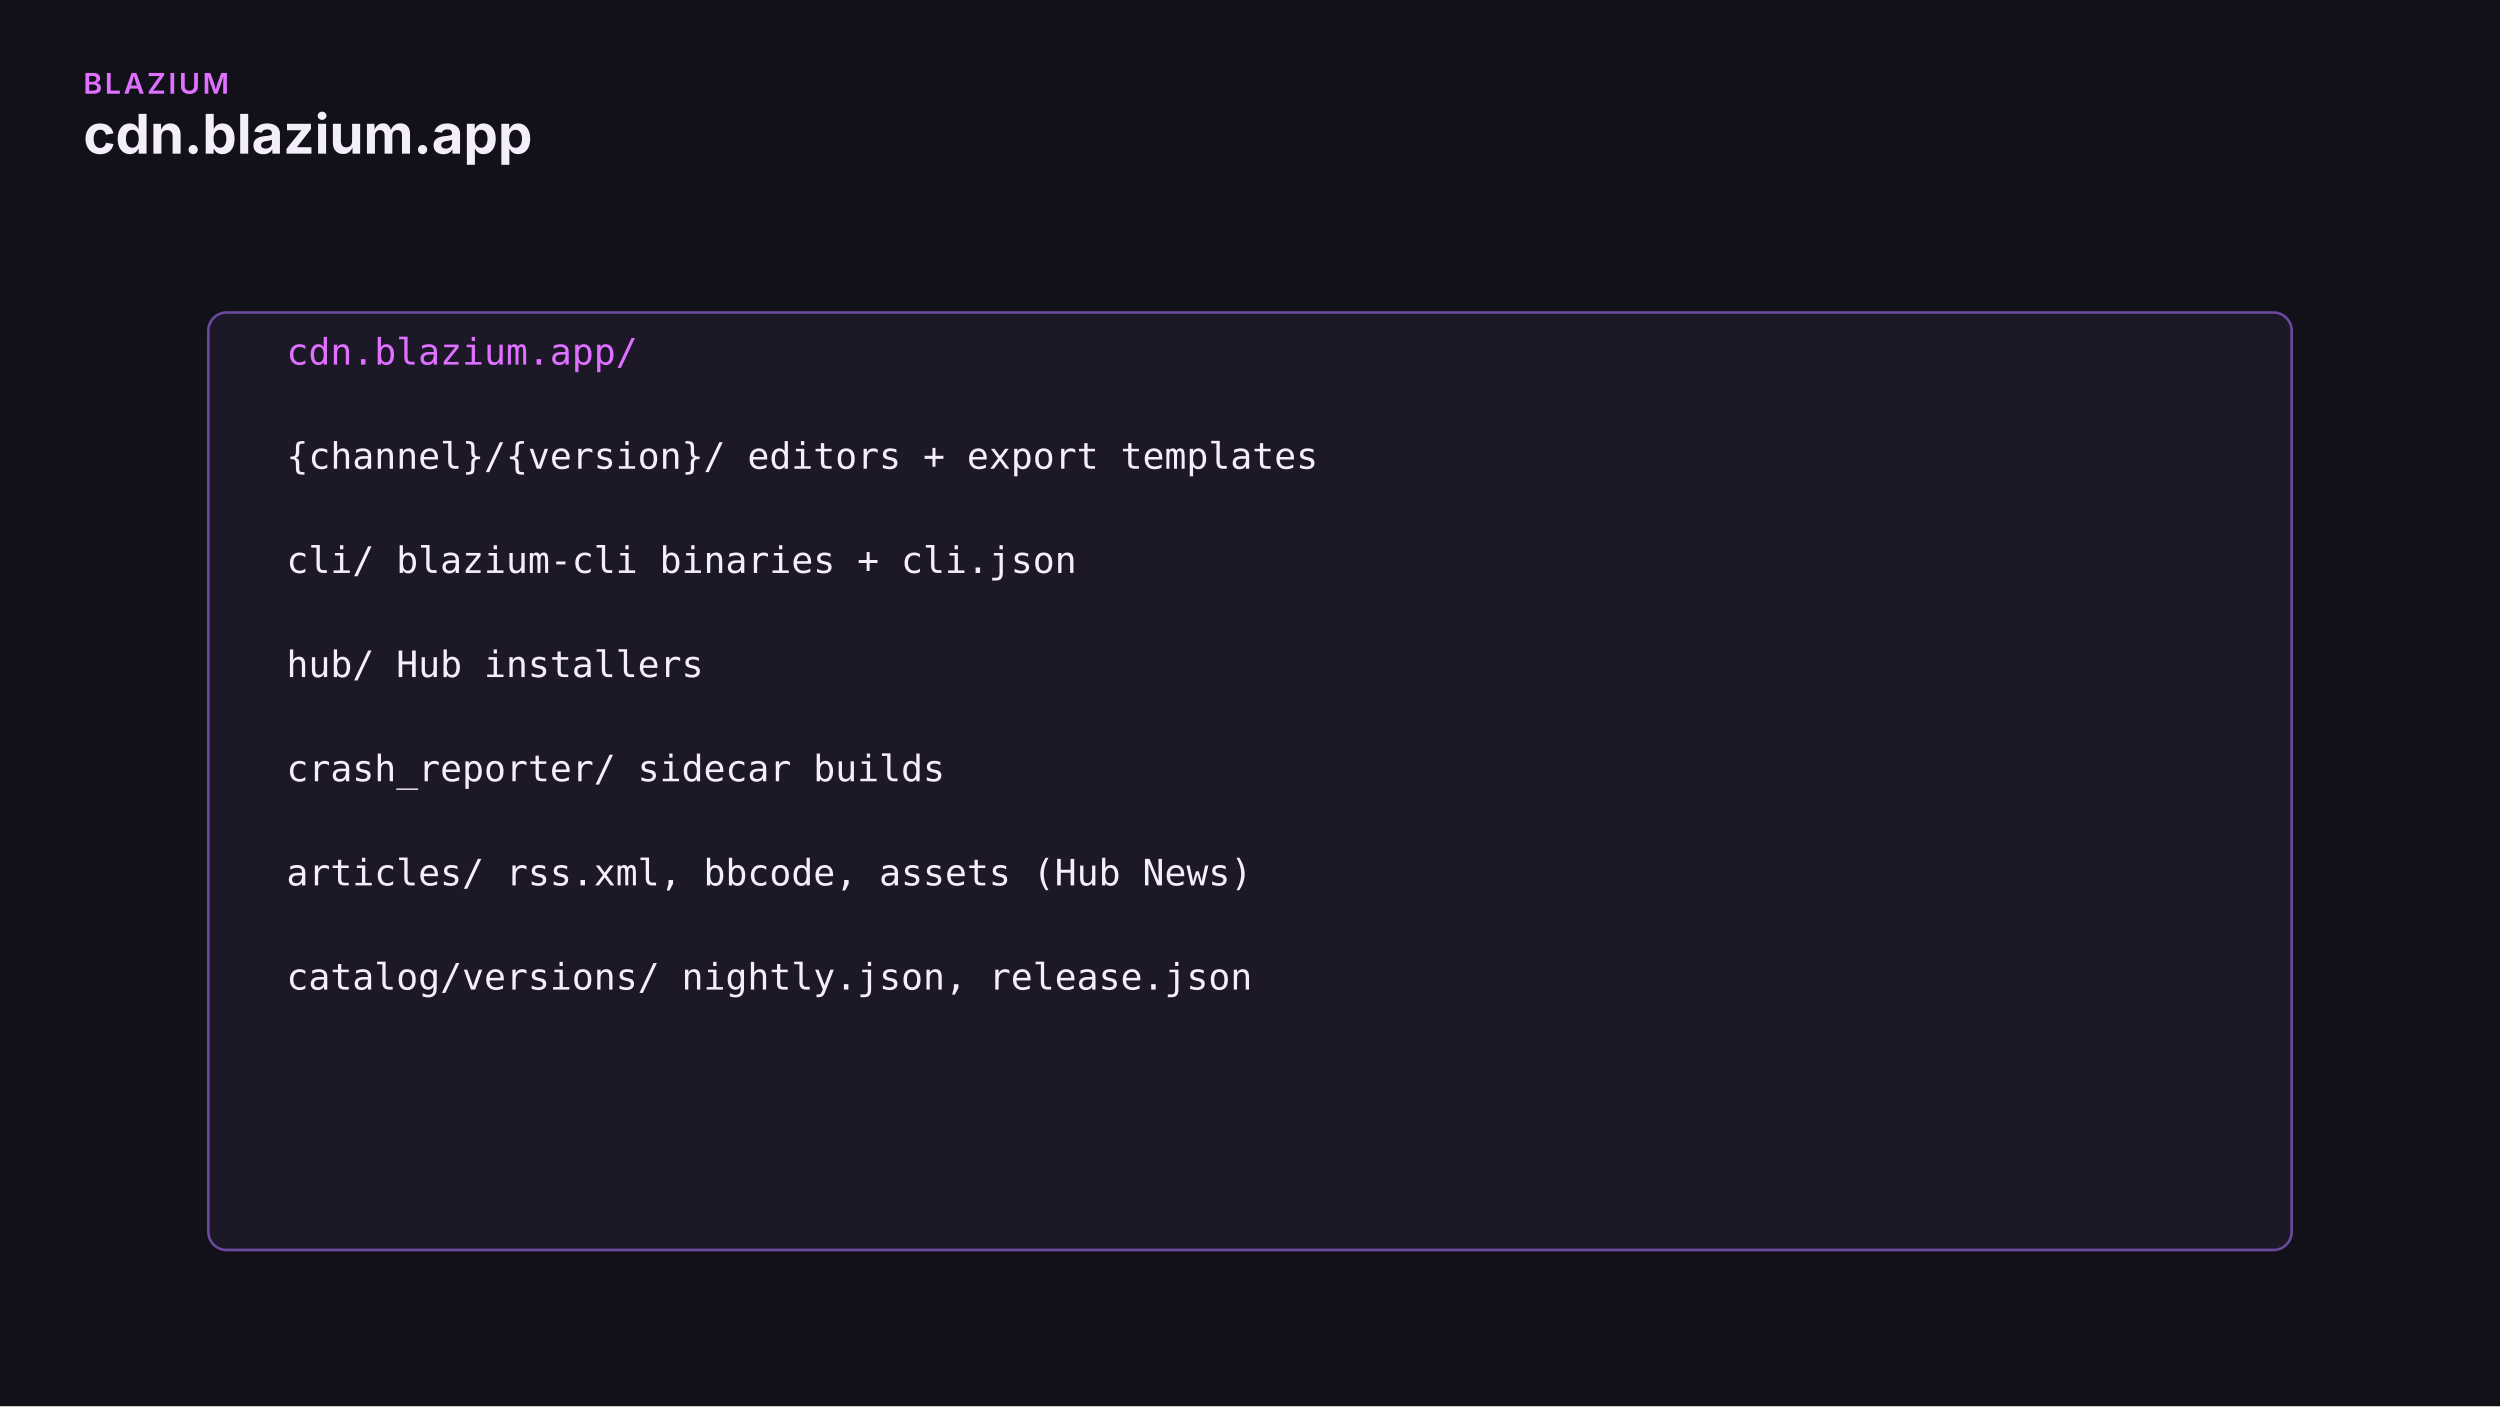
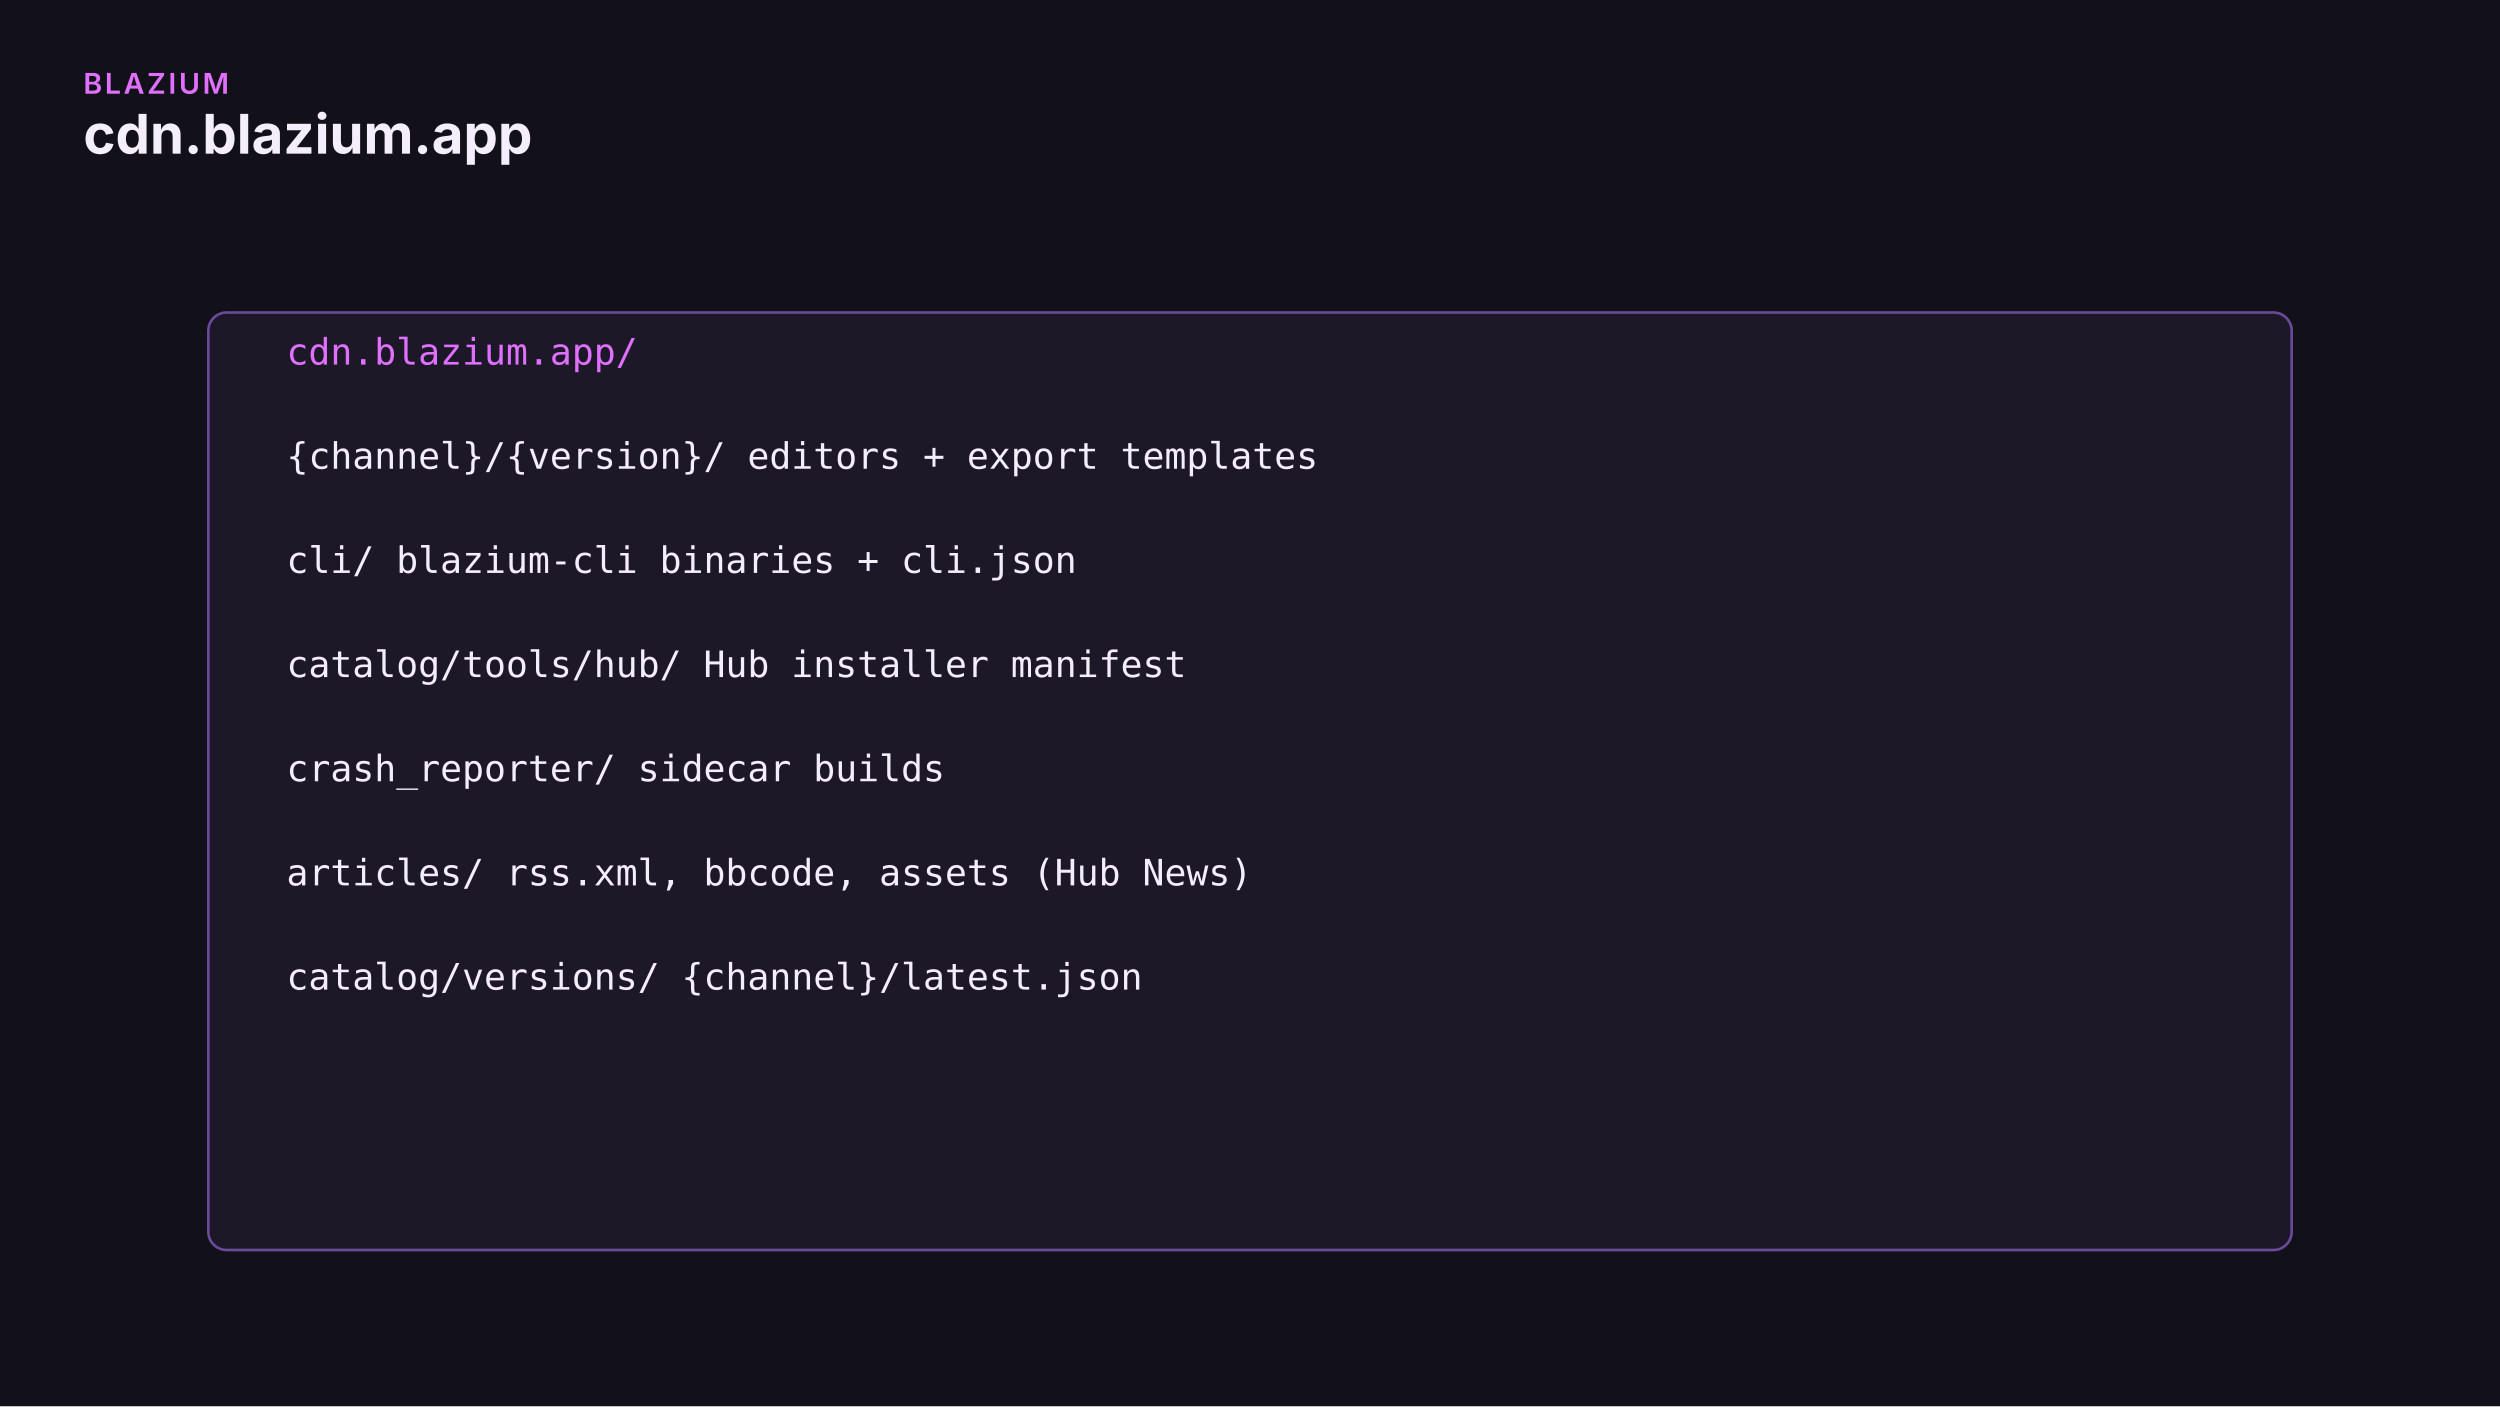
<svg xmlns="http://www.w3.org/2000/svg" width="1920" height="1080" viewBox="0 0 1920 1080" role="img">
  <defs>
    <marker id="arrow" viewBox="0 0 10 10" refX="9" refY="5" markerWidth="8" markerHeight="8" orient="auto">
      <path d="M 0 0 L 10 5 L 0 10 z" fill="#8a7aa8" />
    </marker>
    <marker id="arrow-accent" viewBox="0 0 10 10" refX="9" refY="5" markerWidth="8" markerHeight="8" orient="auto">
      <path d="M 0 0 L 10 5 L 0 10 z" fill="#e070ff" />
    </marker>
  </defs>
  <rect width="1920" height="1080" fill="#121018" />
  <text x="64" y="72" fill="#e070ff" font-family="Segoe UI, Inter, Arial, sans-serif" font-size="22" font-weight="600" letter-spacing="2">BLAZIUM</text>
  <text x="64" y="118" fill="#f4eefc" font-family="Segoe UI, Inter, Arial, sans-serif" font-size="42" font-weight="700">cdn.blazium.app</text>
  <rect x="160" y="240" width="1600" height="720" rx="14" fill="#1c1828" stroke="#6b4a9e" stroke-width="2" />
  <text x="960.0" y="600.0" fill="#f4eefc" font-family="Segoe UI, Inter, Arial, sans-serif" font-size="22" font-weight="600" text-anchor="middle" />
  <text x="220" y="280" fill="#e070ff" font-family="Consolas, Cascadia Mono, monospace" font-size="28">cdn.blazium.app/</text>
  <text x="220" y="360" fill="#f4eefc" font-family="Consolas, Cascadia Mono, monospace" font-size="28">  {channel}/{version}/     editors + export templates</text>
  <text x="220" y="440" fill="#f4eefc" font-family="Consolas, Cascadia Mono, monospace" font-size="28">  cli/                     blazium-cli binaries + cli.json</text>
-   <text x="220" y="520" fill="#f4eefc" font-family="Consolas, Cascadia Mono, monospace" font-size="28">  hub/                     Hub installers</text>
+   <text x="220" y="520" fill="#f4eefc" font-family="Consolas, Cascadia Mono, monospace" font-size="28">  catalog/tools/hub/         Hub installer manifest</text>
  <text x="220" y="600" fill="#f4eefc" font-family="Consolas, Cascadia Mono, monospace" font-size="28">  crash_reporter/          sidecar builds</text>
  <text x="220" y="680" fill="#f4eefc" font-family="Consolas, Cascadia Mono, monospace" font-size="28">  articles/                rss.xml, bbcode, assets  (Hub News)</text>
-   <text x="220" y="760" fill="#f4eefc" font-family="Consolas, Cascadia Mono, monospace" font-size="28">  catalog/versions/        nightly.json, release.json</text>
+   <text x="220" y="760" fill="#f4eefc" font-family="Consolas, Cascadia Mono, monospace" font-size="28">  catalog/versions/        {channel}/latest.json</text>
</svg>
